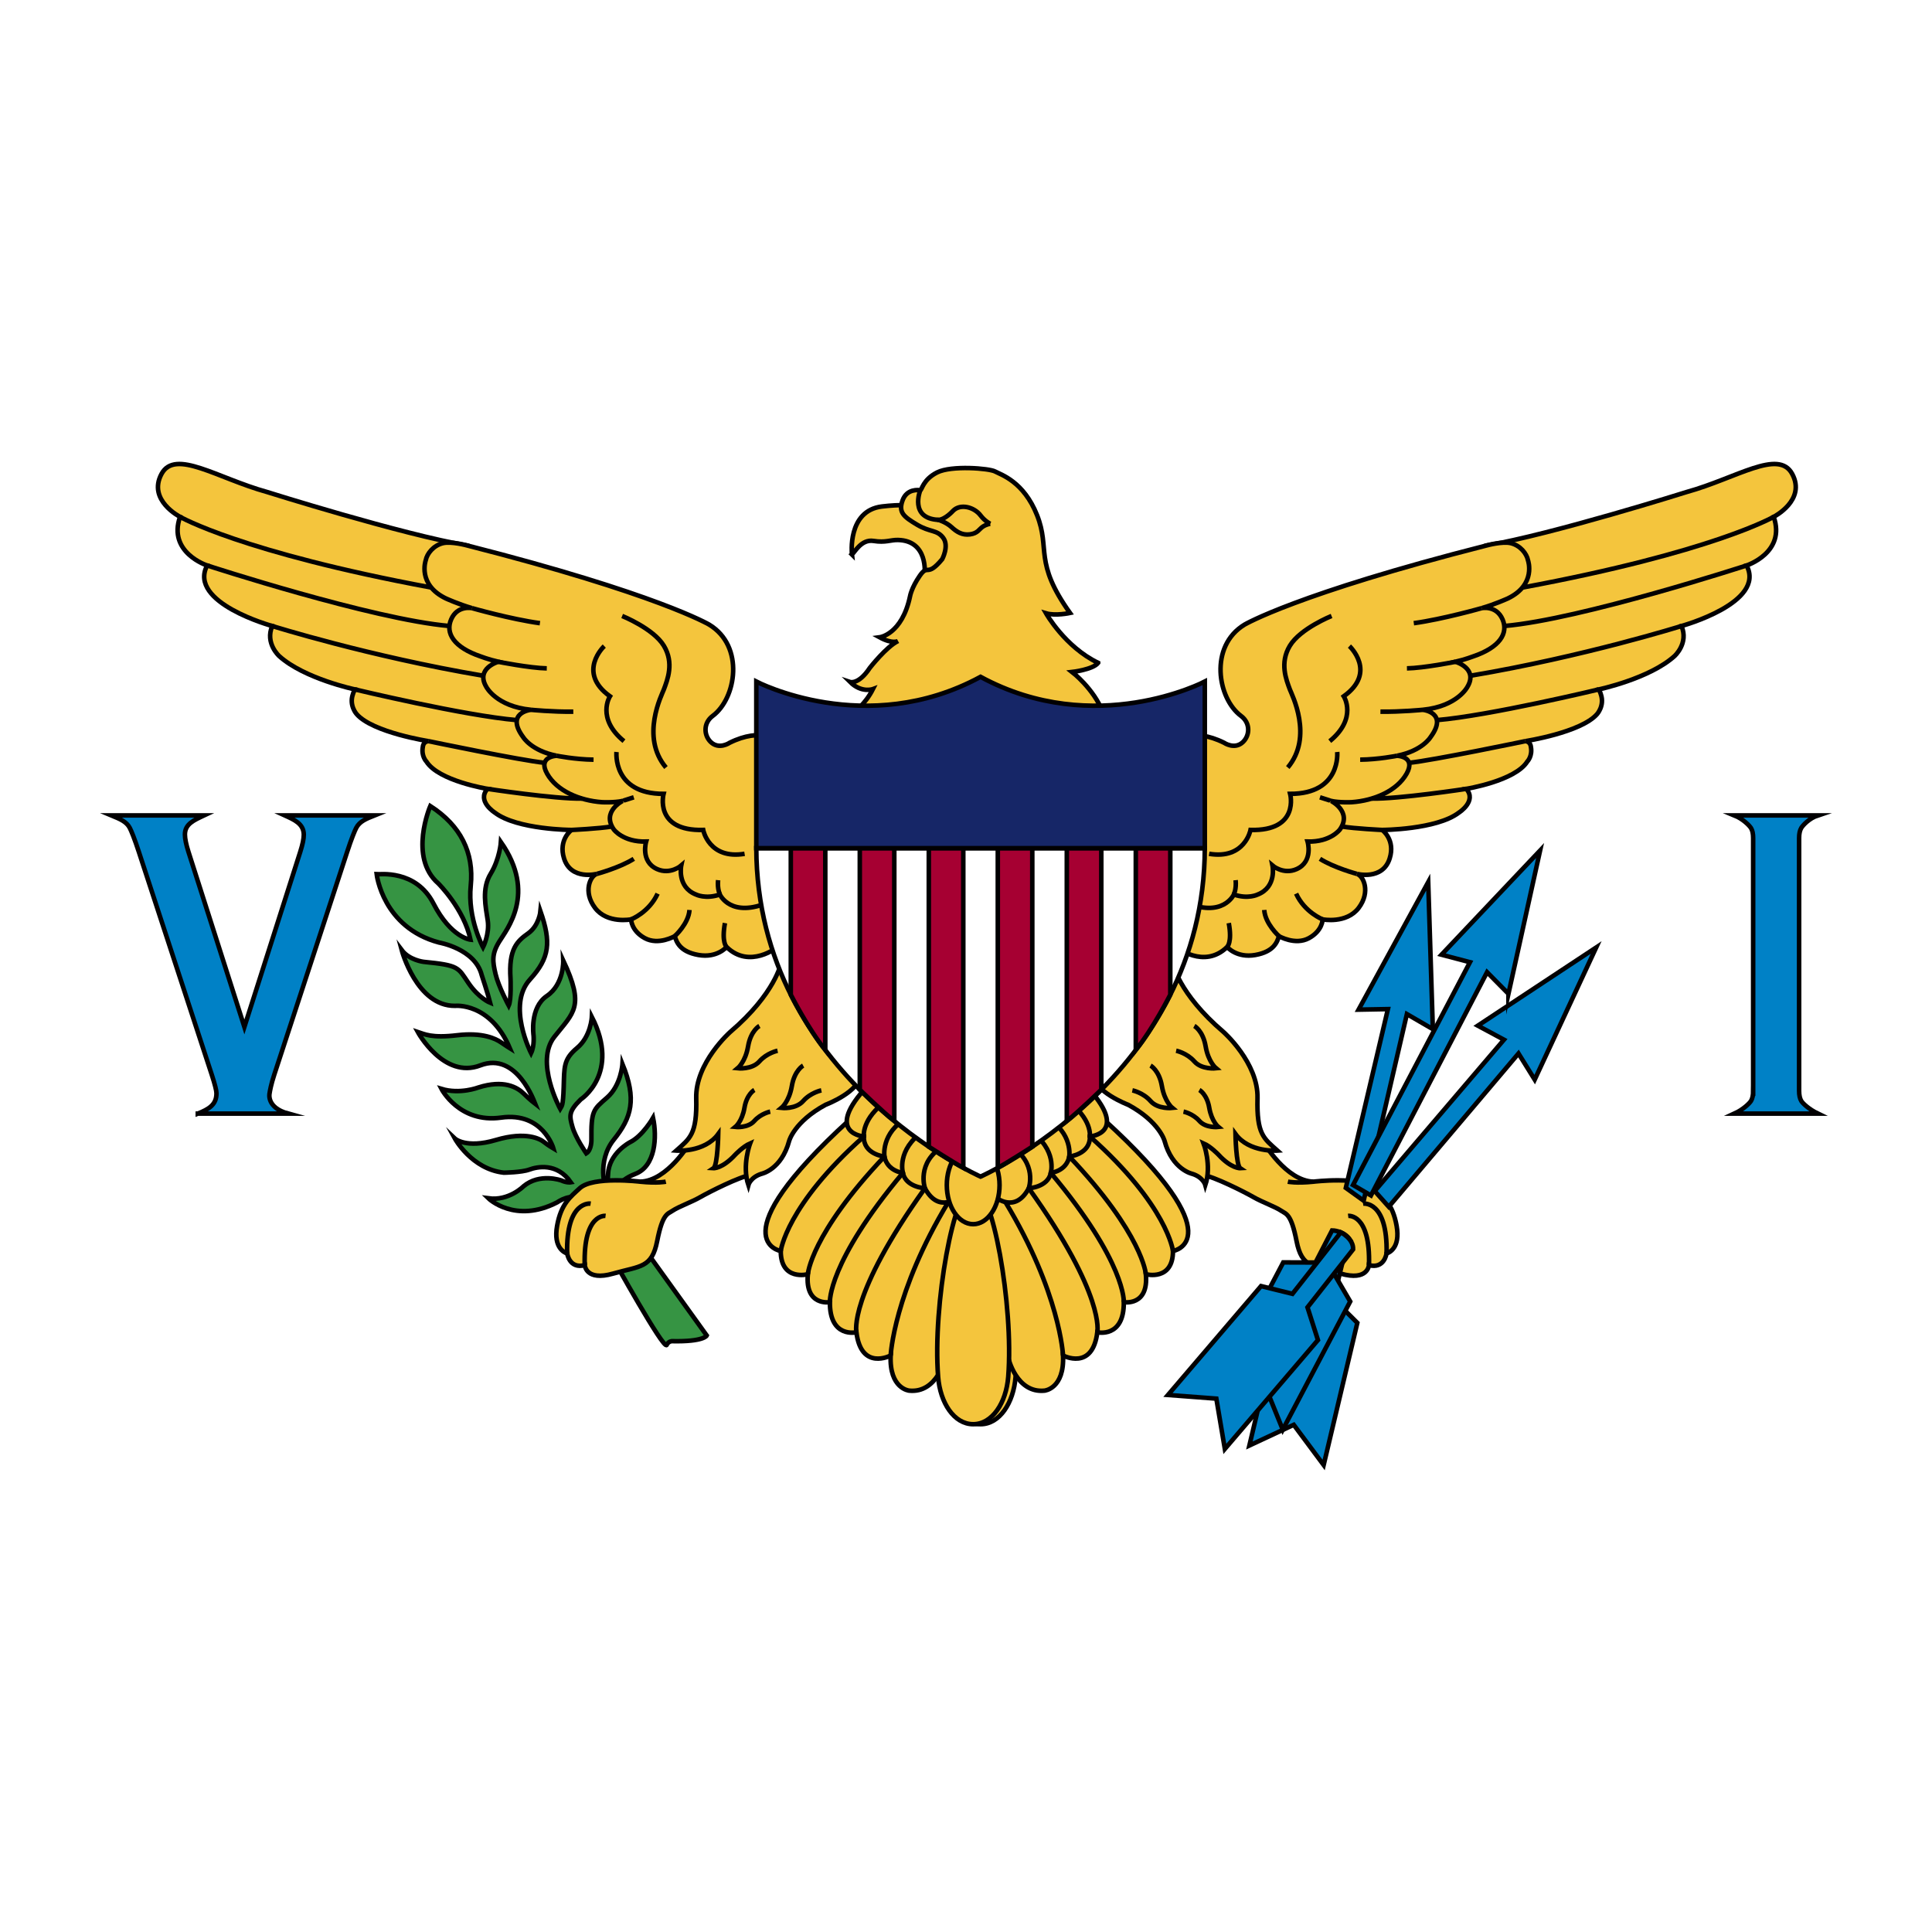
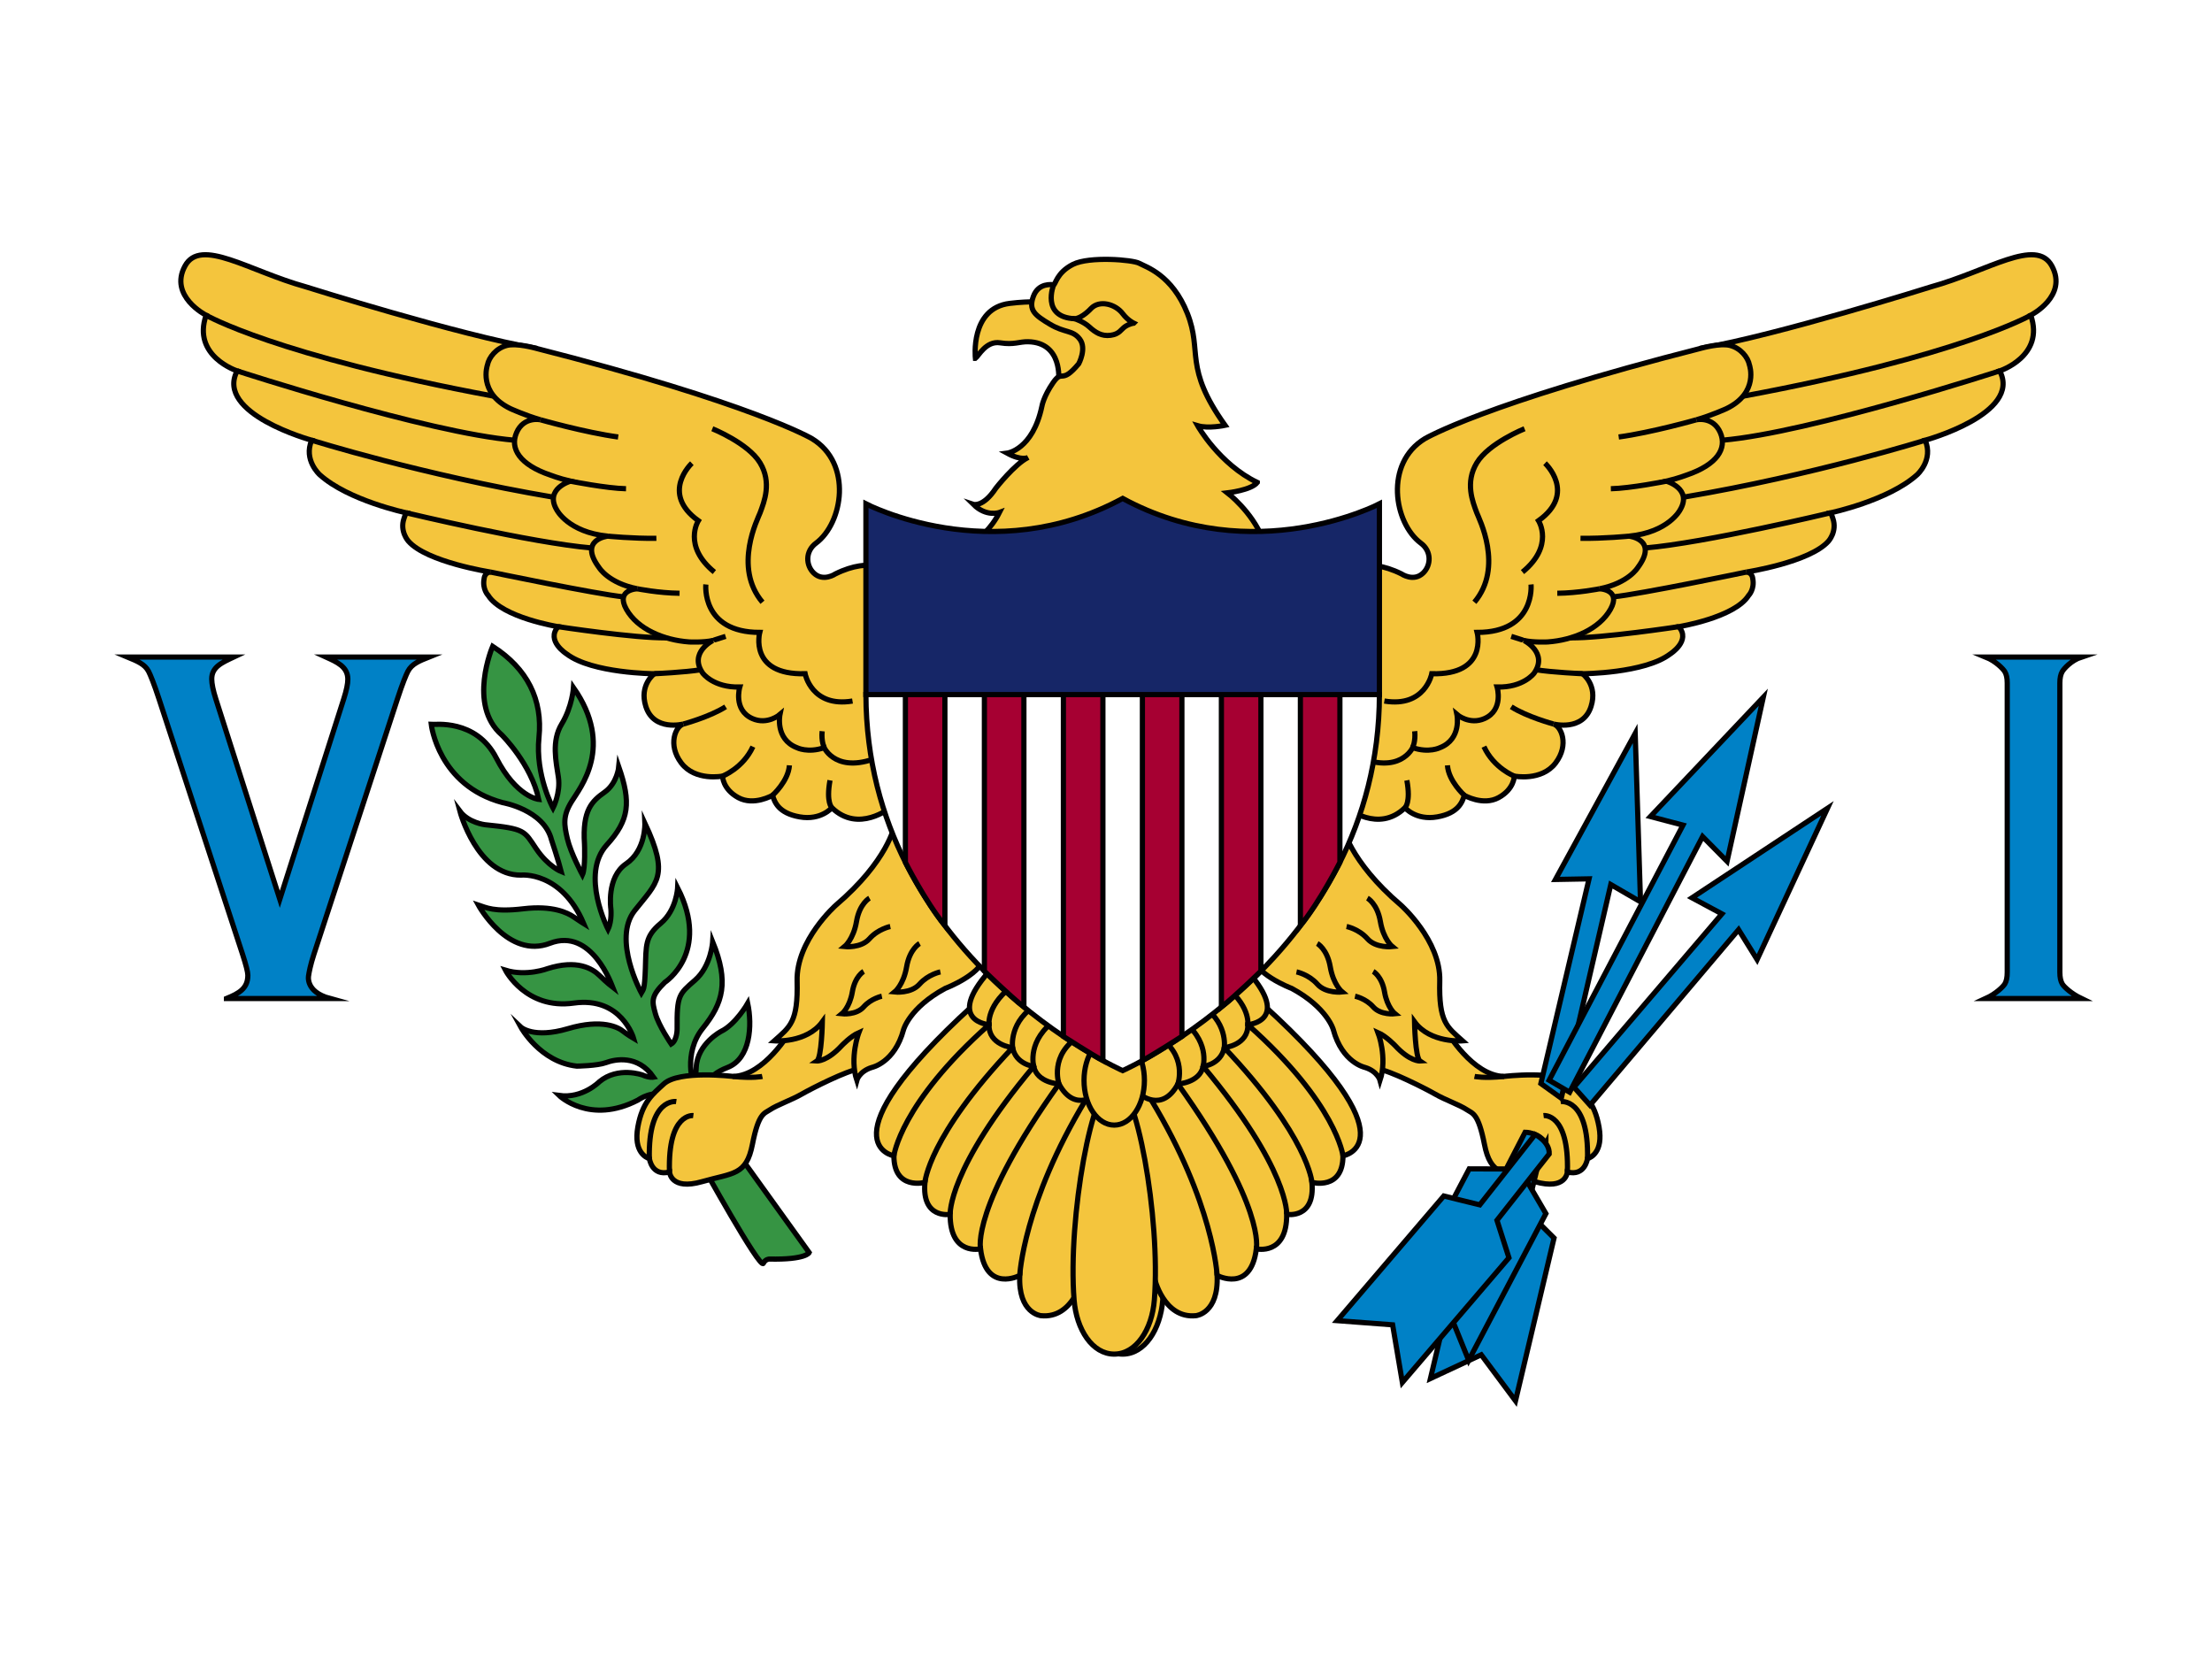
- <svg xmlns="http://www.w3.org/2000/svg" xmlns:xlink="http://www.w3.org/1999/xlink" id="flag-icon-css-vi" width="512" height="512">
-   <path fill="#fff" d="M0 0h512v512H0z" />
-   <path fill="#369443" stroke="#010002" stroke-miterlimit="10" stroke-width="1.204" d="M163.478 315.945s-.414-2.806 4.915-4.864c5.33-2.057 5.744-9.728 4.678-14.84 0 0-2.782 4.863-6.157 6.484 0 0-5.507 2.87-5.76 8.35 0 0-.043 2.002-.458 3.562-.227.853-2.664-6.86 1.954-12.598 4.766-5.92 6.1-10.726 2.31-20.08 0 0-.357 5.675-4.087 8.917-3.73 3.243-4.205 3.493-4.145 11.226 0 0 .06 2.682-1.362 3.555 0 0-2.902-4.24-3.672-7.047-.77-2.806-1.125-3.99 2.19-7.234 0 0 10.625-6.865 2.962-21.89 0 0-.237 5.177-3.908 8.233-3.67 3.056-3.375 5.114-3.553 10.414-.178 5.302-.533 4.928-.947 5.676 0 0-6.75-12.41-1.54-19.02 5.21-6.61 8.113-7.983 2.37-20.268 0 0 .254 6.3-4.345 9.417-4.598 3.118-3.532 10.414-3.532 10.414s.297 2.743-.65 4.74c0 0-6.505-12.688-.296-19.52 5.27-5.8 5.625-9.854 2.783-18.086 0 0-.355 3.804-3.257 5.862-2.902 2.058-5.21 4.116-4.678 12.036 0 0 .237 5.55-.474 7.11 0 0-2.724-5.052-3.493-8.357-.77-3.305-1.066-5.24.947-8.544 2.013-3.304 10.007-12.783.474-26.44 0 0-.296 4.427-2.724 8.42-2.428 3.99-1.303 8.73-.77 12.346.533 3.617-1.243 7.11-1.243 7.11s-4.146-7.61-3.258-16.34c.888-8.73-2.665-15.902-10.718-21.078 0 0-5.863 13.595 2.13 20.517 0 0 6.81 6.736 8.528 14.905 0 0-5.15-.5-9.83-9.604-4.677-9.105-14.39-7.67-15.04-7.733 0 0 1.6 14.094 16.52 18.085 0 0 9.535 1.622 11.31 8.606 0 0 1.6 4.802 2.25 7.36 0 0-3.02-1.186-5.802-5.302-2.783-4.116-2.428-4.615-11.843-5.55 0 0-3.79-.437-5.803-3.118 0 0 3.967 14.905 14.152 14.78 0 0 9.297-.998 14.508 11.225 0 0-1.007-.624-2.368-1.56-1.362-.935-4.797-2.682-11.607-1.87-6.81.81-8.705-.313-10.423-.874 0 0 6.87 12.597 16.58 8.856 9.712-3.742 14.403 9.902 14.51 10.165 0 0-1.304-.998-3.02-2.682-1.72-1.684-5.284-3.76-12.022-1.62 0 0-4.856 1.87-9.77.373 0 0 4.737 9.167 15.81 7.608 11.073-1.56 13.856 8.17 13.856 8.17s-1.48-.873-2.486-1.684c-1.006-.81-4.737-2.93-12.73-.56-7.995 2.368-10.897-.376-10.897-.376s4.44 8.107 12.968 9.043c0 0 4.738-.063 6.75-.812 2.014-.748 7.344-1.933 11.015 3.368 0 0-1.007.187-2.546-.5 0 0-5.685-2.057-10.008 1.56 0 0-3.85 3.93-9.297 3.18 0 0 7.046 6.86 18.238 1.06 0 0 3.79-2.743 6.573-.623 2.784 2.12 9.238-2.058 9.238-2.058z" />
-   <g fill="#f4c53d" stroke="#010002" stroke-miterlimit="10" stroke-width="1.204">
-     <path d="M225.77 146.942s-1.3-11.606 7.973-12.722c9.672-1.164 14.449.873 14.449.873l4.342 8.523-1.5 5.737-6 2.744s1.026-8.814-7.053-8.997c-2.048-.046-3.25.766-6.488.252-3.257-.517-4.999 3.061-5.724 3.59z" />
-     <path d="M291.023 175.67c-1.382 1.787-6.908 2.41-6.908 2.41s5.684 4.366 8.132 10.602c2.447 6.236-65.886.042-65.886.042s2.962-2.12 4.975-6.11c0 0-3.02 1.12-6.04-1.872 0 0 2.25.748 5.21-3.742 0 0 4.383-5.612 7.462-7.11 0 0-1.42.874-4.855-.997 0 0 5.92-.748 8.053-10.85 0 0 .355-2.246 2.605-5.49 2.25-3.242 1.777.625 5.922-4.364 0 0 1.895-3.535.237-5.697-1.66-2.162-3.436-1.372-6.91-3.45-3.474-2.08-5.013-3.243-3.83-6.444 1.185-3.202 4.265-2.704 4.7-2.704.433 0 .67-2.785 4.46-4.697 3.79-1.914 13.856-1.082 15.356-.25 1.5.83 7.58 2.618 11.132 11.598 3.553 8.98-.947 12.348 8.724 25.9 0 0-3.868.833-6.355.084 0 0 5.013 8.897 13.816 13.138z" />
-     <path fill="none" d="M248.744 137.775c-7.875-.374-4.855-7.88-4.855-7.88" />
-     <path d="M262.423 138.804s-1.392-.655-2.57-2.214c-1.65-2.188-5.336-3.243-7.32-1.185 0 0-2.013 2.245-3.79 2.37 0 0 2.014.623 3.406 1.902 1.39 1.278 2.84 2.214 4.914 1.933 2.072-.28 2.398-1.372 3.375-2.027.976-.655 1.983-.78 1.983-.78z" />
+ <svg xmlns="http://www.w3.org/2000/svg" xmlns:xlink="http://www.w3.org/1999/xlink" id="flag-icon-css-vi" width="640" height="480">
+   <path fill="#fff" d="M0 0h640v480H0z" />
+   <path fill="#369443" stroke="#010002" stroke-miterlimit="10" stroke-width="1.506" d="M204.348 314.932s-.518-3.508 6.144-6.08c6.66-2.573 7.18-12.162 5.847-18.554 0 0-3.48 6.08-7.7 8.107 0 0-6.883 3.586-7.198 10.436 0 0-.055 2.506-.573 4.454-.284 1.067-3.332-8.574 2.442-15.746 5.958-7.4 7.624-13.408 2.886-25.1 0 0-.444 7.093-5.107 11.146-4.662 4.054-5.255 4.366-5.18 14.032 0 0 .074 3.352-1.703 4.443 0 0-3.627-5.302-4.59-8.81-.96-3.507-1.405-4.99 2.74-9.042 0 0 13.28-8.58 3.7-27.362 0 0-.295 6.47-4.884 10.29-4.59 3.82-4.22 6.392-4.442 13.018-.22 6.626-.665 6.16-1.183 7.094 0 0-8.438-15.513-1.924-23.776 6.513-8.263 10.14-9.978 2.96-25.335 0 0 .32 7.874-5.43 11.77-5.747 3.9-4.414 13.02-4.414 13.02s.37 3.43-.815 5.924c0 0-8.13-15.858-.37-24.398 6.587-7.25 7.032-12.317 3.48-22.607 0 0-.446 4.755-4.072 7.328-3.627 2.572-6.514 5.145-5.848 15.045 0 0 .296 6.937-.592 8.886 0 0-3.405-6.314-4.367-10.445-.962-4.133-1.333-6.55 1.184-10.68 2.517-4.132 12.51-15.98.592-33.053 0 0-.37 5.535-3.405 10.524-3.035 4.99-1.628 10.914-.962 15.435.666 4.522-1.554 8.887-1.554 8.887s-5.18-9.51-4.07-20.424c1.11-10.913-3.33-19.878-13.398-26.348 0 0-7.328 16.994 2.665 25.647 0 0 8.512 8.42 10.66 18.63 0 0-6.44-.623-12.29-12.004-5.846-11.38-17.985-9.59-18.8-9.667 0 0 2 17.618 20.652 22.607 0 0 11.916 2.027 14.136 10.757 0 0 2 6.003 2.813 9.2 0 0-3.776-1.482-7.255-6.627-3.48-5.145-3.035-5.77-14.804-6.938 0 0-4.736-.546-7.253-3.898 0 0 4.96 18.63 17.69 18.475 0 0 11.622-1.247 18.136 14.032 0 0-1.26-.78-2.96-1.95-1.704-1.168-5.997-3.35-14.51-2.338-8.51 1.014-10.88-.39-13.026-1.09 0 0 8.586 15.746 20.725 11.07 12.14-4.68 18.003 12.377 18.135 12.705 0 0-1.628-1.246-3.775-3.35-2.147-2.106-6.603-4.7-15.026-2.028 0 0-6.07 2.34-12.213.468 0 0 5.92 11.46 19.763 9.51 13.842-1.95 17.32 10.212 17.32 10.212s-1.85-1.09-3.108-2.105c-1.26-1.013-5.922-3.664-15.914-.7-9.993 2.96-13.62-.47-13.62-.47s5.55 10.135 16.21 11.304c0 0 5.922-.077 8.438-1.012 2.517-.936 9.18-2.417 13.768 4.21 0 0-1.258.233-3.183-.624 0 0-7.106-2.573-12.51 1.948 0 0-4.81 4.91-11.62 3.976 0 0 8.808 8.575 22.798 1.325 0 0 4.737-3.43 8.216-.78 3.48 2.652 11.548-2.57 11.548-2.57z" />
+   <g fill="#f4c53d" stroke="#010002" stroke-miterlimit="10" stroke-width="1.505">
+     <path d="M282.21 103.676s-1.624-14.507 9.968-15.902c12.09-1.455 18.06 1.091 18.06 1.091l5.429 10.654-1.875 7.171-7.5 3.43s1.282-11.017-8.817-11.246c-2.559-.058-4.063.957-8.11.315-4.07-.647-6.247 3.826-7.154 4.487z" />
+     <path d="M363.778 139.586c-1.727 2.234-8.635 3.014-8.635 3.014s7.106 5.457 10.165 13.252c3.06 7.795-82.357.052-82.357.052s3.702-2.65 6.22-7.64c0 0-3.776 1.404-7.55-2.338 0 0 2.81.935 6.512-4.677 0 0 5.478-7.017 9.327-8.888 0 0-1.778 1.092-6.07-1.247 0 0 7.4-.935 10.066-13.564 0 0 .444-2.805 3.256-6.858 2.813-4.054 2.22.78 7.402-5.457 0 0 2.37-4.417.296-7.12-2.072-2.702-4.293-1.714-8.635-4.313-4.343-2.598-6.267-4.053-4.787-8.055 1.48-4 5.33-3.378 5.872-3.378.543 0 .84-3.483 5.577-5.873s17.32-1.35 19.195-.312c1.875 1.04 9.474 3.274 13.915 14.5 4.44 11.224-1.184 15.434 10.906 32.375 0 0-4.836 1.04-7.945.104 0 0 6.266 11.12 17.27 16.422z" />
+     <path fill="none" d="M310.93 92.217c-9.845-.468-6.07-9.848-6.07-9.848" />
+     <path d="M328.028 93.503s-1.74-.818-3.21-2.767c-2.066-2.735-6.672-4.053-9.15-1.48 0 0-2.518 2.805-4.74 2.96 0 0 2.518.78 4.258 2.38 1.74 1.597 3.552 2.766 6.143 2.415 2.59-.35 2.997-1.714 4.218-2.532 1.22-.82 2.48-.975 2.48-.975z" />
  </g>
-   <path fill="#369443" stroke="#010002" stroke-miterlimit="10" stroke-width="1.204" d="M162.25 333.164s-.177-5.05 6.218-5.425l18.83 26.19s-.71 1.684-9.238 1.497c0 0-.903-.006-1.376.992-.728 1.53-14.433-23.256-14.433-23.256z" />
-   <g id="a" fill="#f4c53d" stroke="#010002" stroke-width="10" transform="translate(2.878 84.937) scale(.12044)">
+   <path fill="#369443" stroke="#010002" stroke-miterlimit="10" stroke-width="1.506" d="M202.813 336.456s-.222-6.314 7.772-6.782l23.537 32.74s-.888 2.103-11.547 1.87c0 0-1.128-.008-1.72 1.24-.91 1.914-18.042-29.068-18.042-29.068z" />
+   <g id="a" fill="#f4c53d" stroke="#010002" stroke-width="10" transform="translate(3.597 26.17) scale(.15055)">
    <path d="M1494.918 1807.886s-49.82 85.606-110.13 86.987c0 0-103.74-12.628-133.073 14.498-20.454 18.916-41.3 34.52-49.82 82.846-8.523 48.326 16.387 58.682 22.287 60.753 0 0 4.59 34.518 38.676 25.543 0 0 1.967 35.9 62.276 18.64 60.31-17.26 85.22-11.736 97.02-71.8 11.8-60.06 22.693-59.078 33.43-66.275 14.423-9.665 41.518-18.8 61.62-30.376 18.062-10.4 87.187-45.565 110.786-48.326 23.6-2.76 18.355-82.154 18.355-82.154h-60.964l-29.498-43.493-60.964 53.156zm192.01-429.409s-60.965 49.707-112.096 0c0 0-20.65 24.853-61.948 17.604-41.3-7.248-48.182-28.995-52.115-41.42 0 0-35.728 20.84-65.882 4.38-30.155-16.463-30.155-41.316-30.155-41.316s-52.443 10.338-79.32-25.207c-26.876-35.545-10.488-70.754 3.934-74.897 0 0-56.7 14.854-72.11-33.828-13.11-41.422 16.39-62.824 16.39-62.824s-119.47-.574-168.473-37.97c0 0-40.643-25.544-16.388-52.468 0 0-107.507-17.26-134.384-60.062 0 0-11.8-11.736-7.866-32.448 0 0 .656-11.736 12.455-12.427 0 0-122.6-18.937-157.982-59.372 0 0-17.044-18.64-8.522-43.492 0 0 1.803-6.56 4.753-10.96 0 0-111.605-23.56-166.67-73.266 0 0-31.787-28.32-15.4-66.29 0 0-186.505-51.073-143.24-133.228 0 0-87.185-28.305-59.653-107.008 0 0-72.11-36.59-40.643-94.58 30.114-55.5 122.585 9.664 232.08 39.96 0 0 296.28 93.28 442.188 118.106l414.573 617.222 241.892 93.2 24.58 172.593z" />
    <path d="M1689.878 923.866s-38.857-29.17-108.163 5.178c0 0-23.333 16.068-41.687-1.536-15.336-14.71-16.775-41.83 4.322-57.49 51.623-38.316 70.798-153.263-7.866-200.898 0 0-114.063-67.656-532.32-174.095 0 0-35.044-9.717-53.727-5.057-20.572 5.13-34.743 22.782-37.65 37.886 0 0-18.715 53.188 44.206 83.62 0 0 28.408 13 57.687 21.402 0 0-32.16-6.952-45.887 24.853-13.11 30.375 5.9 61.442 64.898 81.463 0 0 15.958 6.21 38.677 11.736 0 0-50.476 14.497-26.22 55.23 0 0 21.632 42.802 98 50.396 0 0-57.03 6.213-16.715 60.408 0 0 17.7 29.686 73.42 40.732 0 0-42.282 1.38-20.977 39.35 21.305 37.972 71.44 59.373 120.775 62.825 0 0 26.72 1.382 45.403-2.76 0 0-46.87 23.473-19.338 62.824 0 0 20.32 27.96 71.125 26.58 0 0-13.187 43.944 24.09 60.58 29.008 12.943 53.1-7.768 53.1-7.768s-9.834 47.118 32.448 63.687c0 0 21.14 10.873 52.606 0 0 0 24.09 53.85 109.638 16.05 85.545-37.798 20.156-355.197 20.156-355.197zm5.074 489.39s-12.552 67.393-112.09 152.22c0 0-76.8 67.745-74.834 145.757 2.003 79.44-13.766 88.368-43.92 115.292 0 0 62.275 4.833 92.43-36.59 0 0-1.312 69.037-10.49 75.25 0 0 19.532 1.246 47.854-29.685 0 0 17.044-17.95 32.777-24.853 0 0-18.356 47.636-3.934 91.82 0 0 4.59-17.26 28.843-24.854 0 0 43.92-8.975 60.964-72.49 0 0 11.144-42.112 79.975-79.392 0 0 78.007-29.42 76.04-67.87-1.965-38.447-173.618-244.604-173.618-244.604z" />
    <path stroke-miterlimit="10" d="M2056.524 2282.172s-17.87 78.856-79.975 72.49c0 0-43.922-4.143-40.644-77.323 0 0-64.898 34.518-75.386-51.088 0 0-58.998 13.807-58.342-66.276 0 0-55.065 9.665-48.51-61.443 0 0-59.653 15.88-59.653-51.088 0 0-139.628-23.157 151.428-288.576l259.59 154.642-48.51 368.66z" />
    <path d="M2085.368 1928.287s-43.265 38.385-74.075-18.915c0 0-41.954-2.07-48.51-33.828 0 0-34.087-3.452-40.642-35.9 0 0-46.542-4.832-45.23-44.183 0 0-84.62-6.53-.028-102.333 84.59-95.802 228.153 158.945 228.153 158.945l-19.667 76.215zm48.275-23.747c41.94 0 89.463 261.995 77.13 419.84-4.48 57.328-35.19 104.152-77.13 104.152s-72.65-46.824-77.13-104.15c-12.333-157.846 35.19-419.843 77.13-419.843" />
    <ellipse cx="2133.643" cy="1902.468" rx="58.032" ry="85.951" />
    <path fill="none" stroke-miterlimit="10" d="M1935.906 2277.34s6.555-138.765 126.824-337.594m-202.21 286.506s-18.683-80.083 150.773-316.88c0 0-19.666-56.612 40.643-92.856m-249.76 343.46s-5.243-86.642 160.607-284.433c0 0-14.65-51.088 45.445-91.82m-254.56 314.81s6.228-87.677 168.472-258.89c0 0-8.117-52.468 50.023-84.916m-278.15 292.72s11.8-100.105 182.895-251.987c0 0-5.9-39.35 51.132-79.393" />
    <path fill="none" d="M372.257 431.976s134.384 77.806 552.895 155.612M431.91 538.984S795.627 657.63 965.01 672.21m-389.86 0s213.37 66.98 463.238 109.247m-281.17 30.31s241.072 57.905 356.164 67.515m-194.41 46.31s203.908 42.526 255.572 47.64m-125.777 57.297s148.806 22.61 208.03 21.4m-23.17 69.038s60.166-2.826 89.08-7.626m-33.36 104.278s51.132-13.807 81.286-33.138m-5.9 133.242s39.333-15.188 58.343-56.61m37.693 93.545s30.48-27.27 32.448-57.647m81.614 81.464s-11.413-9.845-3.605-52.64m-11.145-62.825s-5.9-12.254-3.933-31.585m-211.082-581.293s68.83 27.615 91.775 65.585c22.944 37.97 7.833 74.873 0 96.047-3.936 10.64-52.443 104.16 4.59 171.816m-95.382 73.525s.33-.345 24.584-7.94m-169.784-91.473s41.026 8.26 81.286 8.63m-137.99-109.77s48.183 4.833 93.414 4.142m-165.194-109.77s69.486 13.808 106.852 14.5m-164.54-132.553s85.7 24.46 149.463 33.138m141.596 50.397s-61.62 57.3 12.455 110.46c0 0-30.81 48.325 30.81 98.722m-16.388 23.82s-9.177 92.154 103.574 92.16c0 0-21.633 82.157 87.186 79.396 0 0 12.455 65.585 91.12 52.468m-173.327 721.441s-17.84 3.97-56.54 0m-108.818 48.326s-54.41-8.286-51.787 109.768m84.565-82.845s-49.165-6.213-45.887 108.388m520.654-384.536s-23.6 4.833-39.988 23.473c-16.39 18.64-47.854 15.188-47.854 15.188s17.044-13.807 22.944-48.326c5.9-34.52 24.91-44.875 24.91-44.875m-56.3-32.688s-23.598 4.833-39.986 23.473c-16.388 18.64-47.854 15.188-47.854 15.188s17.044-13.807 22.944-48.326c5.9-34.52 24.91-44.874 24.91-44.874m23.76 188.537s-20.604 4.22-34.913 20.495c-14.31 16.275-41.783 13.26-41.783 13.26s14.882-12.055 20.033-42.194c5.15-30.14 21.75-39.18 21.75-39.18" />
  </g>
-   <use width="100%" height="100%" stroke="#010002" stroke-width="10" transform="matrix(-1 0 0 1 517.756 0)" xlink:href="#a" />
-   <path fill="#0081c6" stroke="#010002" stroke-miterlimit="10" stroke-width="1.204" d="M379.721 272.736l-6.88-3.992-11.456 49.453-4.727-3.396 11.151-47.378-7.775.143 18.457-33.799 1.23 38.969zm26.991 13.375l-4.296-6.927-34.383 40.628-3.723-4.168 34.253-40.113-6.929-3.719 31.364-20.716-16.286 35.015z" />
-   <path fill="#0081c6" stroke="#010002" stroke-miterlimit="10" stroke-width="1.204" d="M399.754 263.368l-5.665-5.73-30.774 59.17-4.742-2.767 30.98-59.05-7.545-1.982 26.135-27.617-8.389 37.977zM355.7 334.857l-2.305 9.424 6.31 6.288-8.92 37.674-7.932-10.656-11.754 5.486 8.918-37.674 8.27-2.305 2.146-9.408s2.5-.98 5.266 1.172z" />
-   <path fill="#0081c6" stroke="#010002" stroke-miterlimit="10" stroke-width="1.204" d="M357.813 328.642l-4.543 8.475 4.55 7.793-17.873 33.96-5.044-12.456-12.703 2.095 17.874-33.96 8.554.027 4.386-8.502s3.19-.006 4.8 2.567z" />
-   <path fill="#0081c6" stroke="#010002" stroke-miterlimit="10" stroke-width="1.204" d="M358.58 331.107l-12.083 15.35 2.77 8.67-24.67 28.855-2.254-13.33-12.825-.968 24.67-28.855 8.33 2.052 12.815-16.296s3.438 1.707 3.247 4.52zM52.42 295.12c2.88-1.177 4.954-2.312 4.945-5.386-.002-.733-.41-2.354-1.226-4.863l-19.343-59.113c-1.146-3.51-2.012-5.6-2.413-6.368-.87-1.666-2.577-2.344-4.876-3.3h24.584c-2.67 1.26-5.106 2.262-5.083 5.094.008 1.08.312 2.605.94 4.573l14.817 46.387 14.802-46.387c.626-1.968.95-3.492.94-4.573-.03-2.91-2.564-3.96-5.055-5.095h23.823c-2.177.872-3.953 1.555-4.865 3.3-.402.768-1.267 2.856-2.412 6.367L72.66 284.87c-.82 2.51-1.115 4.16-1.228 4.922 0 0-.89 3.738 4.947 5.327H52.42zm412.184-6.08v-66.93c0-1.158-.19-2.045-.572-2.663-.382-.617-2.043-2.397-4.414-3.358h22.15c-2.37.784-4.032 2.69-4.413 3.328-.382.637-.573 1.534-.573 2.692v66.93c0 1.196.198 2.113.593 2.75.395.636 2.023 2.19 4.394 3.33h-22.152c2.37-1.08 4.032-2.74 4.414-3.36.38-.616.572-1.524.572-2.72z" />
-   <path fill="#fff" stroke="#010002" stroke-width="1.204" d="M259.86 311.813s59.28-26.27 59.428-87.042h-118.86c.15 60.773 59.43 87.043 59.43 87.043z" />
-   <path fill="#a60032" stroke="#010002" stroke-width="1.204" d="M209.568 224.769v38.83s4.54 9.005 9.143 14.653v-53.483h-9.143zm18.286.001v64.007s5.718 5.606 9.143 8.31v-72.318h-9.143zm18.286 0v79.118s6.523 4.213 9.143 5.596V224.77h-9.143zm64 0v38.828s-4.54 9.006-9.143 14.654V224.77h9.143zm-18.286 0v64.007s-5.718 5.606-9.143 8.31v-72.318h9.144zm-18.286 0v79.118s-6.523 4.213-9.143 5.596V224.77h9.143z" />
-   <path fill="#162667" stroke="#010002" stroke-miterlimit="10" stroke-width="1.204" d="M319.288 180.62s-29.09 15.215-59.43-1.25c-30.34 16.465-59.43 1.25-59.43 1.25v44.15h118.86v-44.15z" />
+   <use width="100%" height="100%" stroke="#010002" stroke-width="10" transform="matrix(-1 0 0 1 647.195 0)" xlink:href="#a" />
+   <path fill="#0081c6" stroke="#010002" stroke-miterlimit="10" stroke-width="1.505" d="M466.05 255.929l-14.32 61.815-5.908-4.244 13.94-59.222-9.72.178 23.071-42.248 1.538 48.71zm36.97 13.05l-42.979 50.784-4.654-5.21 42.816-50.14-8.661-4.649 39.205-25.896-20.357 43.77z" />
+   <path fill="#0081c6" stroke="#010002" stroke-miterlimit="10" stroke-width="1.505" d="M492.61 242.045l-38.466 73.965-5.928-3.46 38.726-73.813-9.432-2.477 32.668-34.52-10.486 47.47z" />
+   <path fill="#0081c6" stroke="#010002" stroke-miterlimit="10" stroke-width="1.506" d="M444.625 338.57l-2.88 11.78 7.887 7.86-11.15 47.092-9.915-13.32-14.694 6.858 11.15-47.093 10.336-2.88 2.682-11.76s3.127-1.225 6.583 1.464z" />
+   <path fill="#0081c6" stroke="#010002" stroke-miterlimit="10" stroke-width="1.506" d="M447.266 330.802l-5.678 10.594 5.688 9.74-22.342 42.45-6.306-15.57-15.878 2.62 22.343-42.45 10.692.035 5.483-10.627s3.988-.008 5.998 3.21z" />
+   <path fill="#0081c6" stroke="#010002" stroke-miterlimit="10" stroke-width="1.506" d="M448.225 333.883L433.12 353.07l3.463 10.84-30.837 36.068-2.818-16.664-16.03-1.21 30.837-36.068 10.41 2.566 16.02-20.37s4.298 2.134 4.06 5.65zM65.524 288.898c3.6-1.47 6.193-2.888 6.182-6.73-.002-.916-.51-2.943-1.533-6.08l-24.177-73.89c-1.432-4.39-2.514-7-3.017-7.962-1.087-2.08-3.22-2.928-6.094-4.125h30.729c-3.338 1.578-6.382 2.83-6.353 6.37.01 1.35.39 3.256 1.175 5.717l18.52 57.983 18.504-57.983c.785-2.46 1.19-4.366 1.177-5.718-.036-3.638-3.205-4.95-6.32-6.37H124.1c-2.724 1.092-4.943 1.947-6.083 4.126-.503.96-1.585 3.57-3.016 7.96L90.825 276.09c-1.023 3.137-1.393 5.198-1.534 6.152 0 0-1.112 4.673 6.183 6.658h-29.95zm515.231-7.598v-83.663c0-1.447-.238-2.556-.715-3.33-.477-.77-2.554-2.994-5.518-4.196h27.689c-2.963.982-5.04 3.366-5.517 4.162-.477.796-.715 1.918-.715 3.366v83.66c0 1.497.247 2.643.74 3.44.494.795 2.53 2.738 5.493 4.16h-27.689c2.964-1.348 5.04-3.425 5.518-4.197.477-.77.715-1.905.715-3.4z" />
+   <path fill="#fff" stroke="#010002" stroke-width="1.506" d="M324.823 309.767s74.102-32.838 74.287-108.803H250.536c.185 75.965 74.287 108.803 74.287 108.803z" />
+   <path fill="#a60032" stroke="#010002" stroke-width="1.505" d="M261.96 200.96v48.537s5.675 11.257 11.428 18.317V200.96H261.96zm22.857 0v80.01s7.147 7.008 11.428 10.386V200.96h-11.428zm22.857 0v98.9s8.154 5.265 11.43 6.993V200.96h-11.43zm80 0v48.537s-5.676 11.257-11.43 18.317V200.96h11.43zm-22.857 0v80.01s-7.147 7.008-11.43 10.386V200.96h11.43zm-22.857 0v98.9s-8.154 5.265-11.43 6.993V200.96h11.43z" />
+   <path fill="#162667" stroke="#010002" stroke-miterlimit="10" stroke-width="1.506" d="M399.11 145.773s-36.36 19.02-74.287-1.56c-37.926 20.58-74.287 1.56-74.287 1.56v55.19H399.11v-55.19z" />
</svg>
